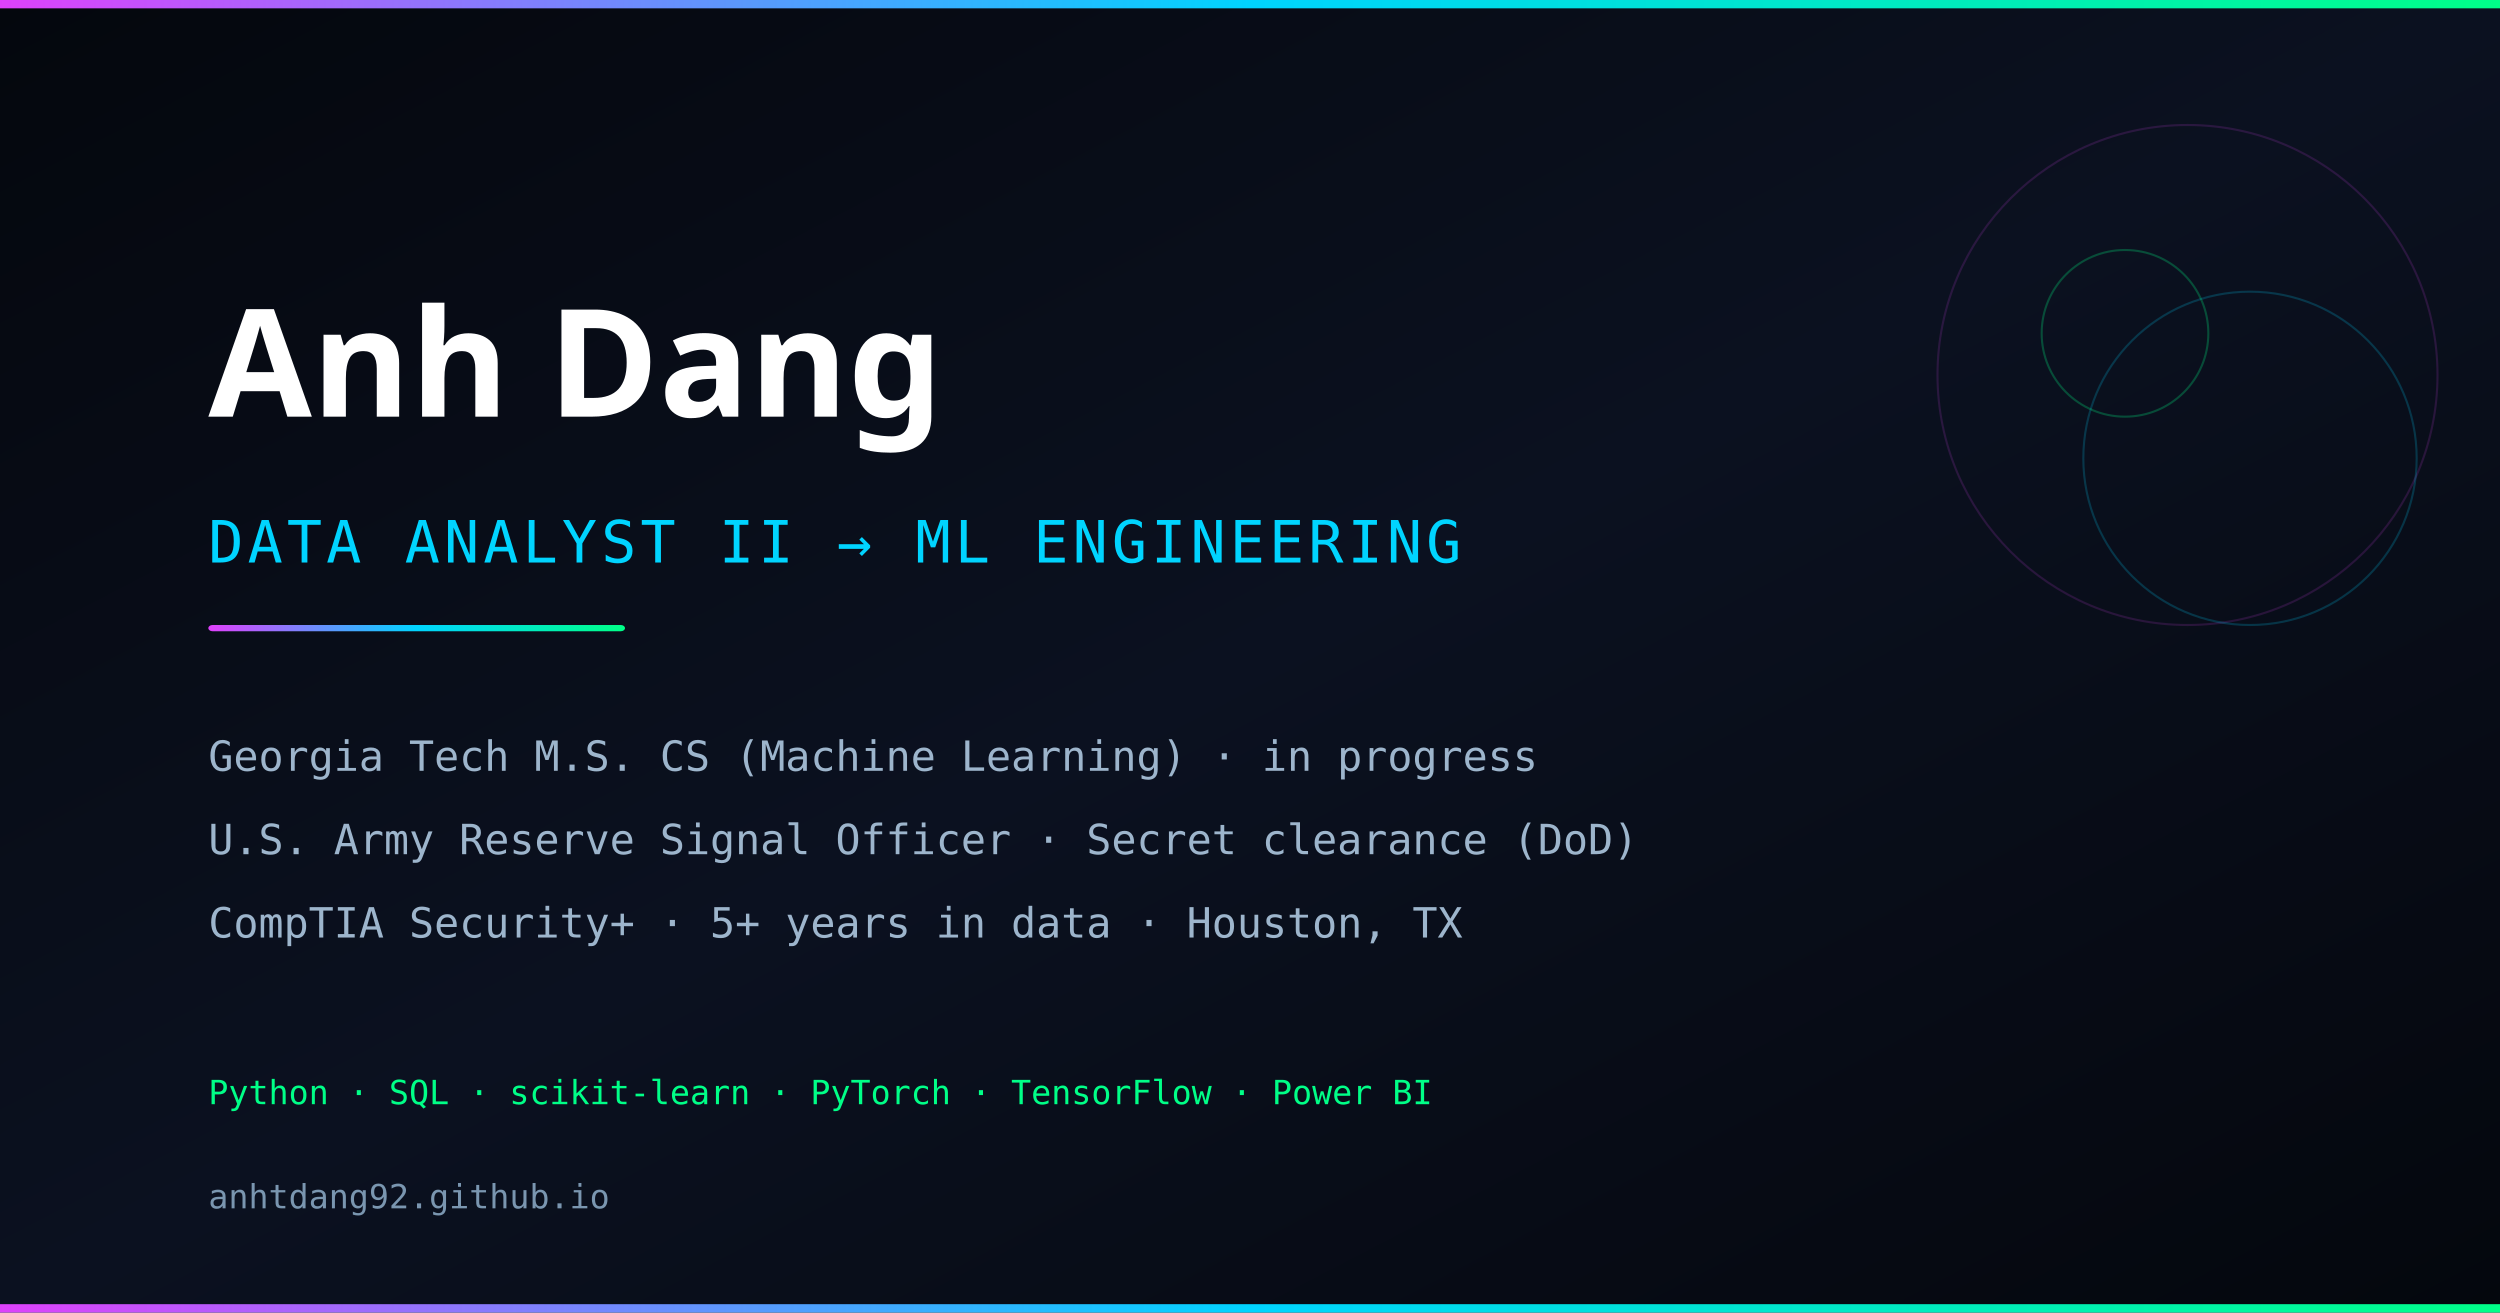
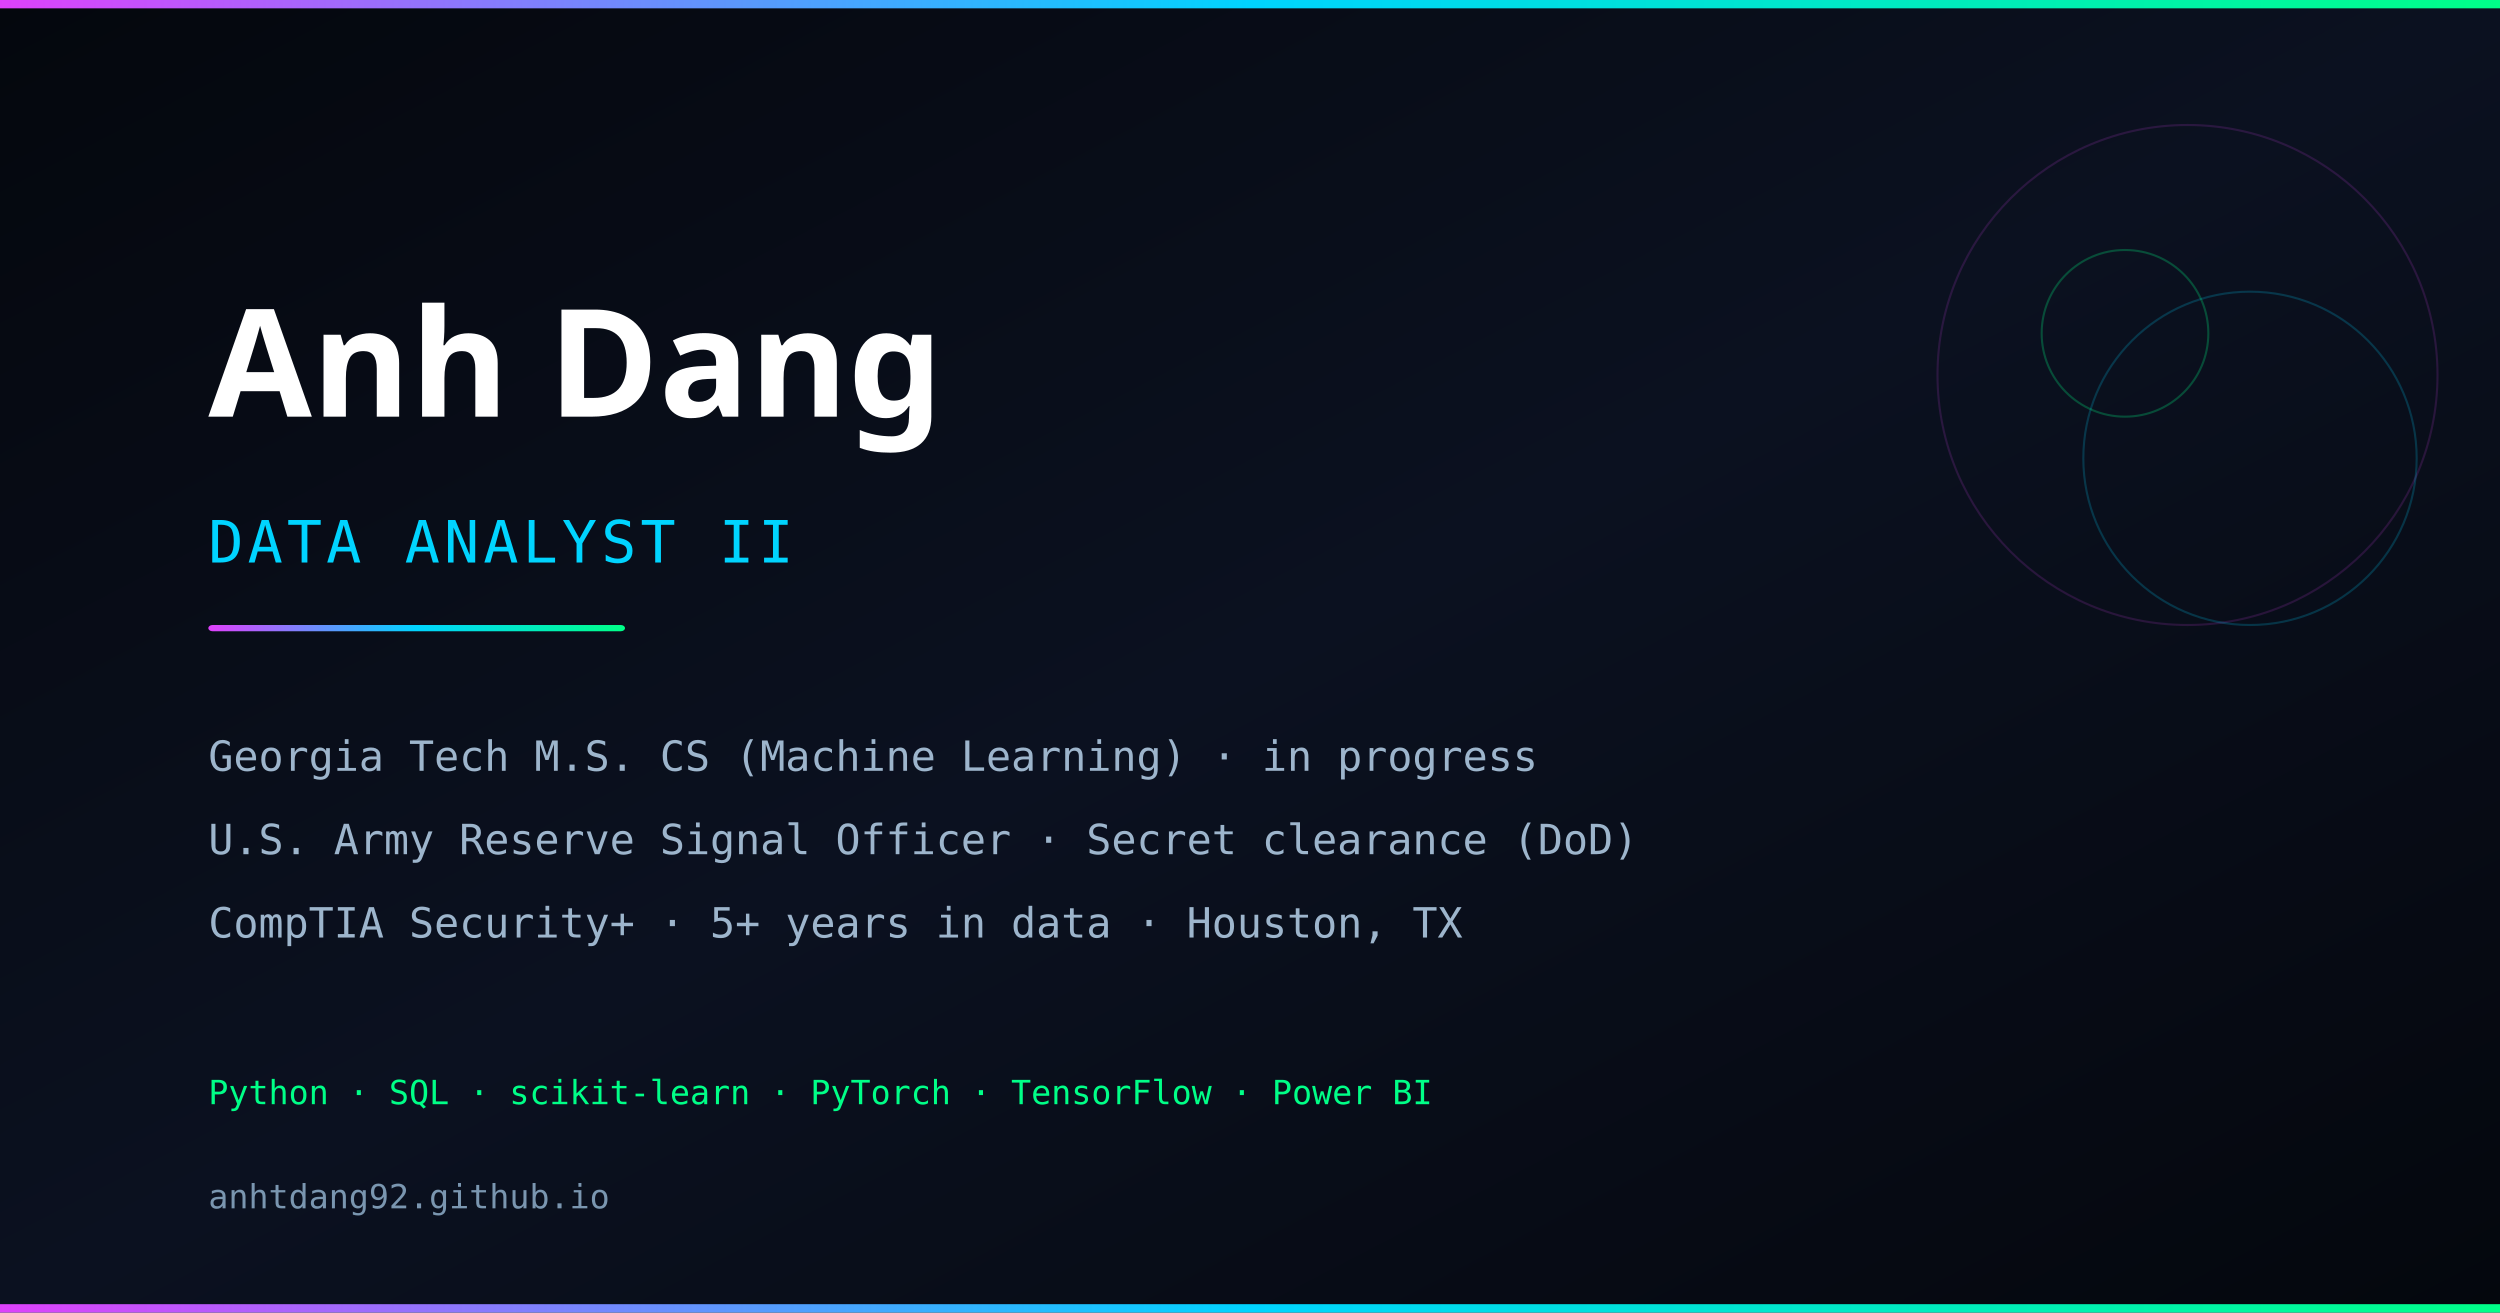
<svg xmlns="http://www.w3.org/2000/svg" width="1200" height="630" viewBox="0 0 1200 630">
  <defs>
    <linearGradient id="bg" x1="0%" y1="0%" x2="100%" y2="100%">
      <stop offset="0%" style="stop-color:#04070d" />
      <stop offset="50%" style="stop-color:#0b1120" />
      <stop offset="100%" style="stop-color:#04070d" />
    </linearGradient>
    <linearGradient id="accent" x1="0%" y1="0%" x2="100%" y2="0%">
      <stop offset="0%" style="stop-color:#e040fb" />
      <stop offset="50%" style="stop-color:#00d4ff" />
      <stop offset="100%" style="stop-color:#00ff87" />
    </linearGradient>
  </defs>
  <rect width="1200" height="630" fill="url(#bg)" />
  <rect x="0" y="0" width="1200" height="4" fill="url(#accent)" />
  <rect x="0" y="626" width="1200" height="4" fill="url(#accent)" />
  <text x="100" y="200" font-family="'Outfit', 'Segoe UI', sans-serif" font-size="72" font-weight="900" fill="#ffffff">Anh Dang</text>
-   <text x="100" y="270" font-family="'JetBrains Mono', monospace" font-size="28" fill="#00d4ff" letter-spacing="2">DATA ANALYST II → ML ENGINEERING</text>
+   <text x="100" y="270" font-family="'JetBrains Mono', monospace" font-size="28" fill="#00d4ff" letter-spacing="2">DATA ANALYST II</text>
  <rect x="100" y="300" width="200" height="3" rx="2" fill="url(#accent)" />
  <text x="100" y="370" font-family="'JetBrains Mono', monospace" font-size="20" fill="#9db5cc">Georgia Tech M.S. CS (Machine Learning) · in progress</text>
  <text x="100" y="410" font-family="'JetBrains Mono', monospace" font-size="20" fill="#9db5cc">U.S. Army Reserve Signal Officer · Secret clearance (DoD)</text>
  <text x="100" y="450" font-family="'JetBrains Mono', monospace" font-size="20" fill="#9db5cc">CompTIA Security+ · 5+ years in data · Houston, TX</text>
  <text x="100" y="530" font-family="'JetBrains Mono', monospace" font-size="16" fill="#00ff87">Python · SQL · scikit-learn · PyTorch · TensorFlow · Power BI</text>
  <text x="100" y="580" font-family="'JetBrains Mono', monospace" font-size="16" fill="#7a96b0">anhtdang92.github.io</text>
  <circle cx="1050" cy="180" r="120" fill="none" stroke="#e040fb" stroke-width="1" opacity="0.15" />
  <circle cx="1080" cy="220" r="80" fill="none" stroke="#00d4ff" stroke-width="1" opacity="0.2" />
  <circle cx="1020" cy="160" r="40" fill="none" stroke="#00ff87" stroke-width="1" opacity="0.25" />
</svg>
